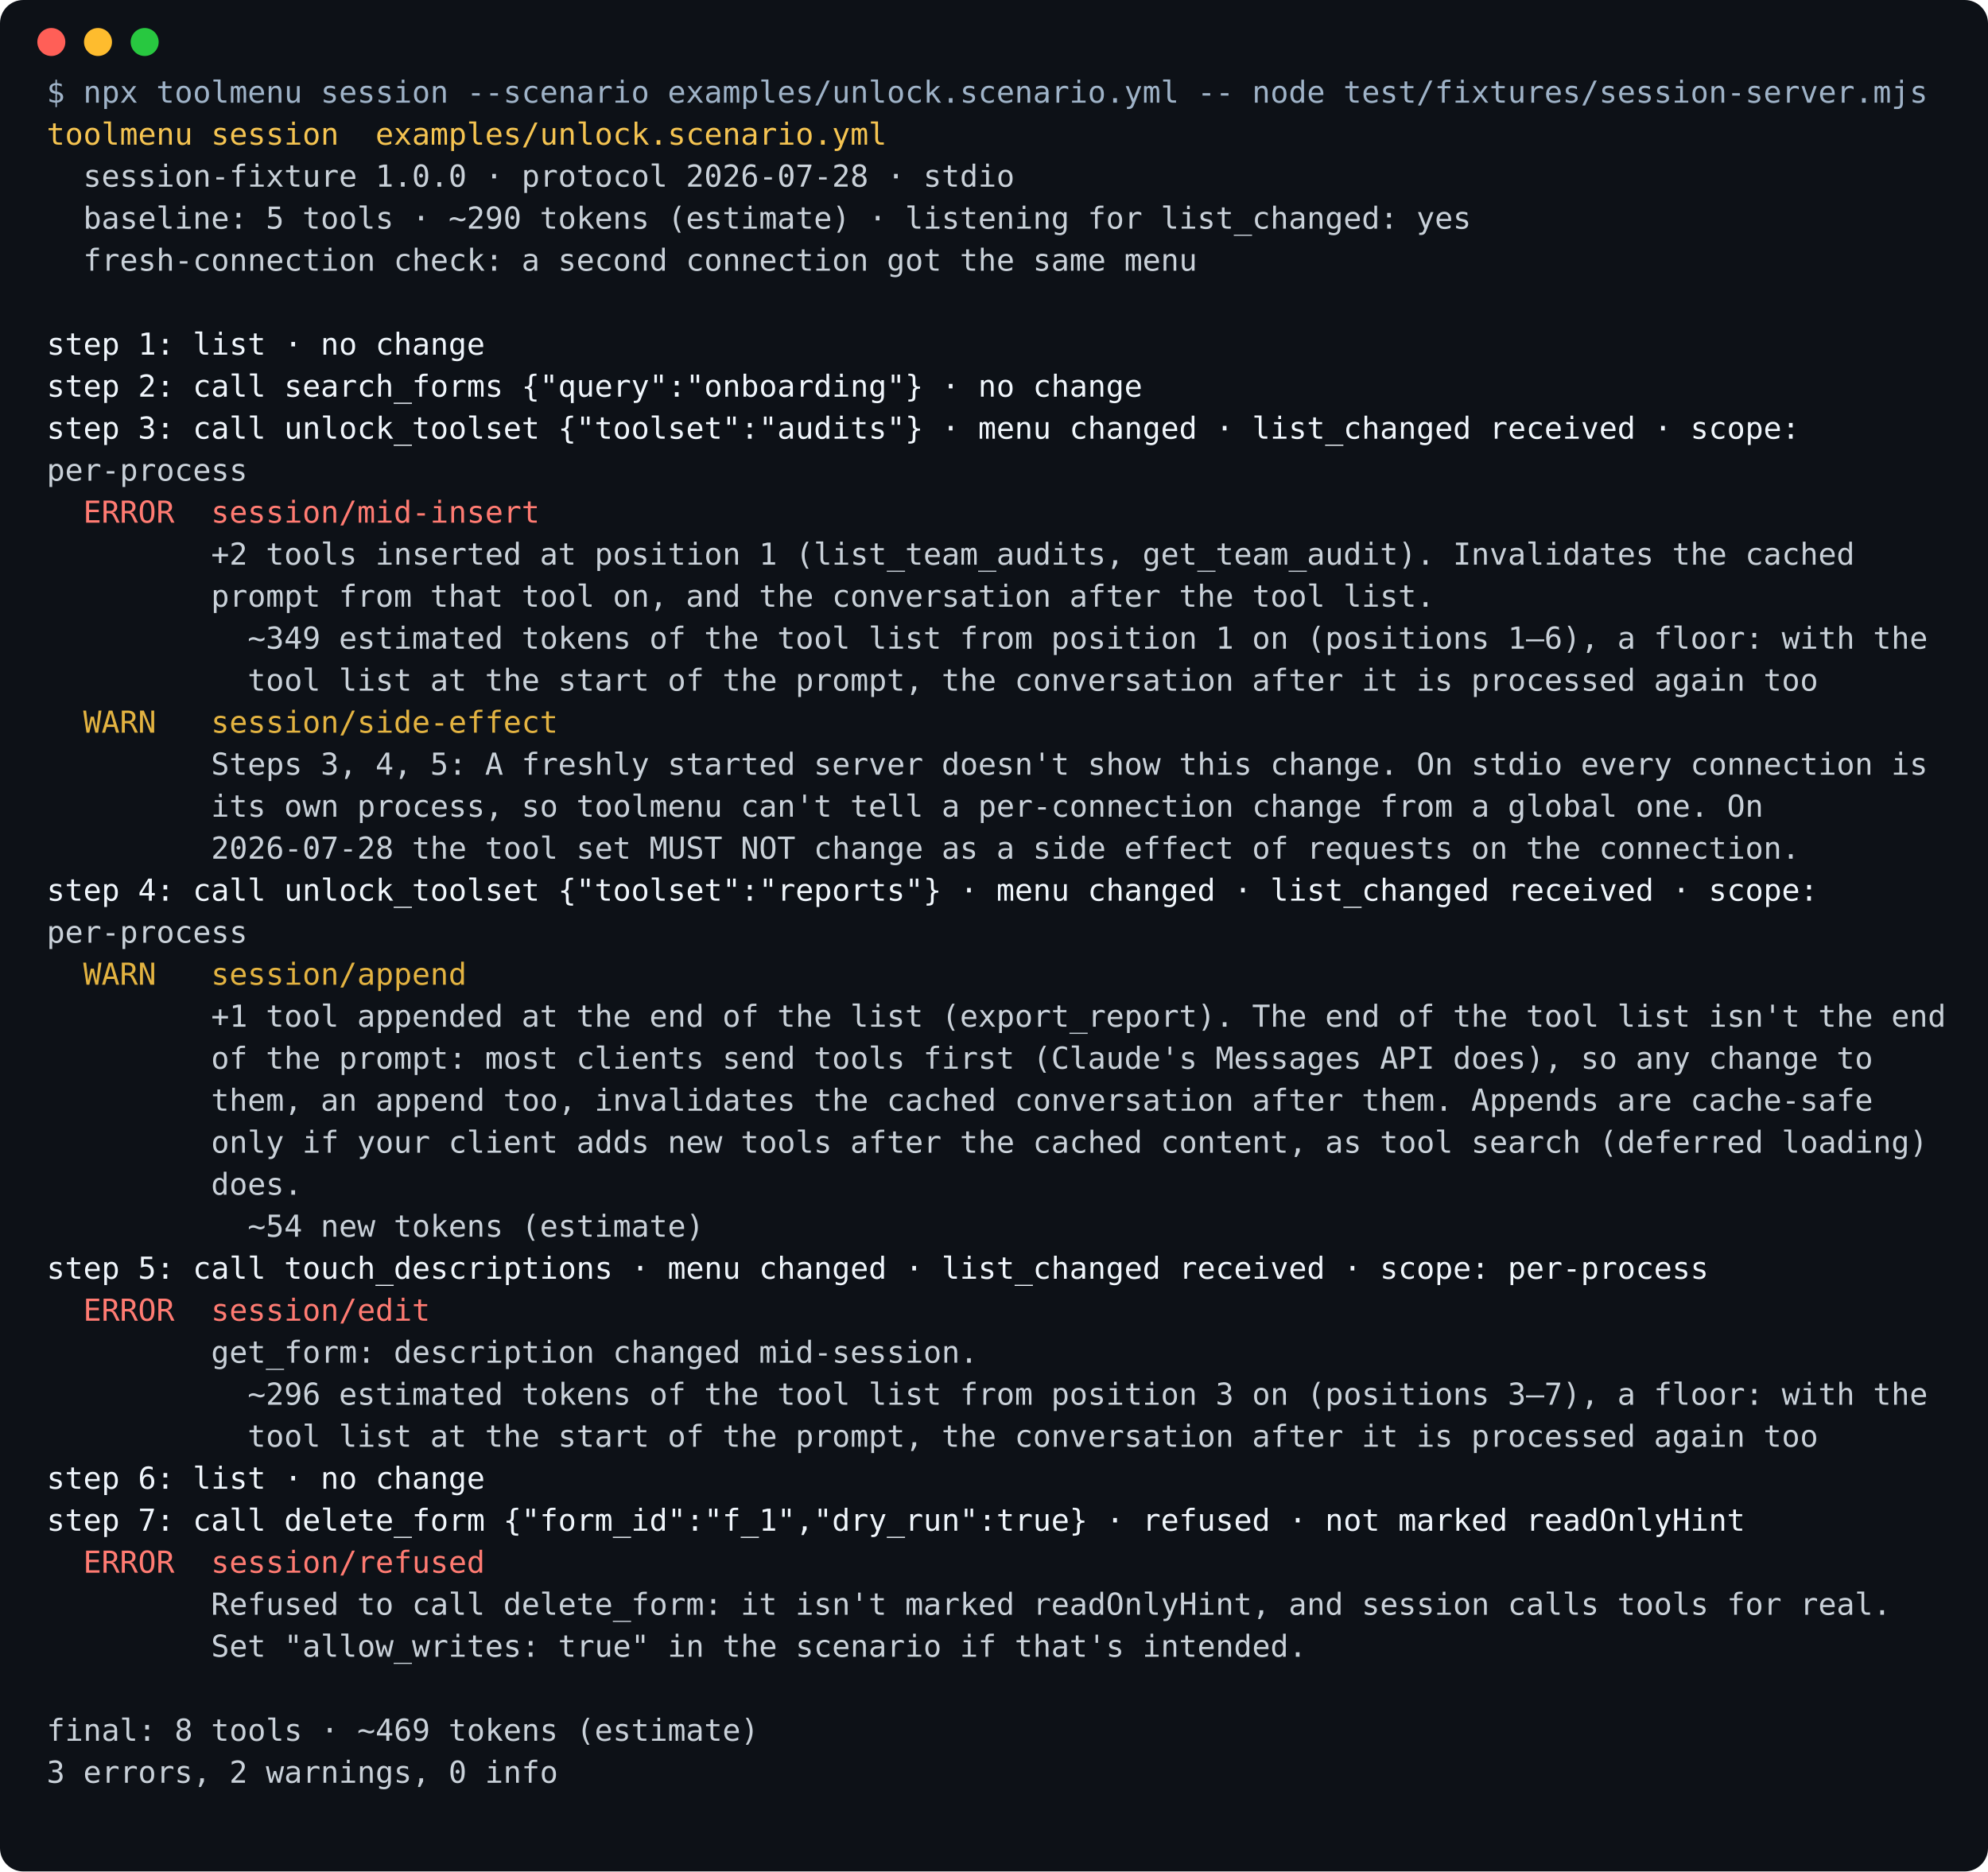
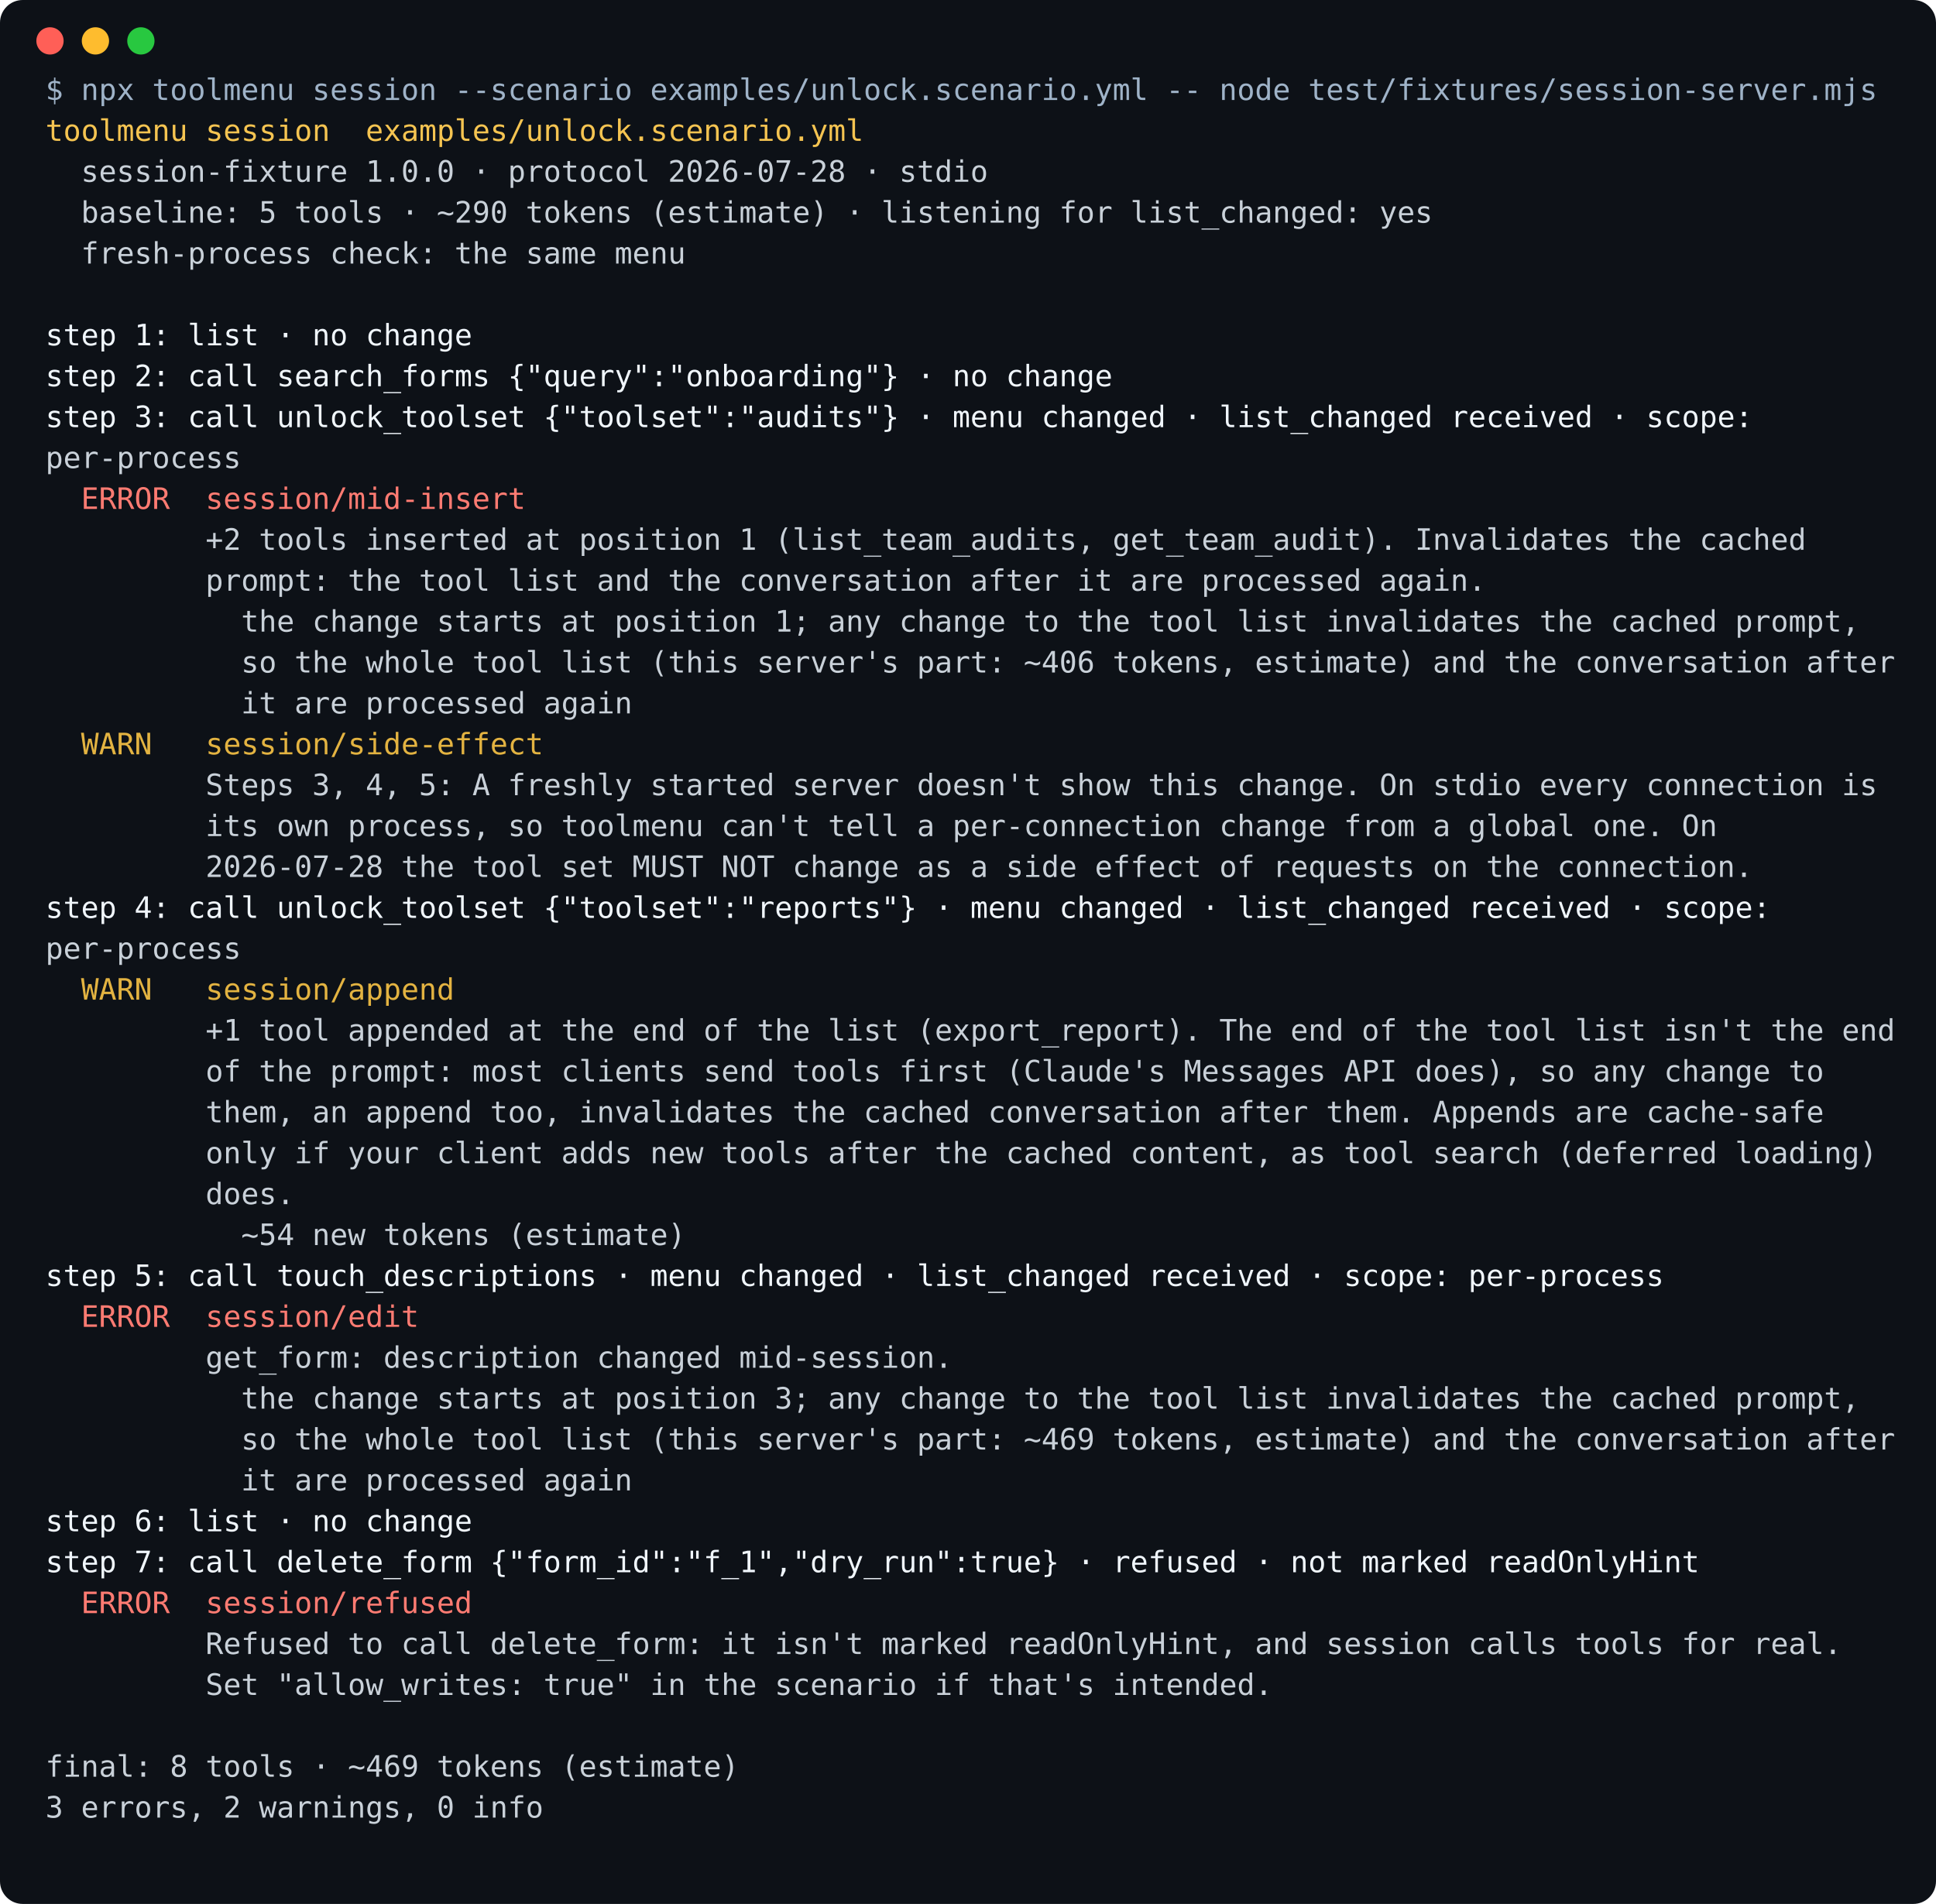
- <svg xmlns="http://www.w3.org/2000/svg" width="852" height="802" viewBox="0 0 852 802" role="img" aria-label="toolmenu session output: tools inserted mid-list, a description edited, each pinned to the step that caused it">
-   <rect width="852" height="802" rx="10" fill="#0d1117" />
+ <svg xmlns="http://www.w3.org/2000/svg" width="852" height="838" viewBox="0 0 852 838" role="img" aria-label="toolmenu session output: tools inserted mid-list, a description edited, each pinned to the step that caused it">
+   <rect width="852" height="838" rx="10" fill="#0d1117" />
  <circle cx="22" cy="18" r="6" fill="#ff5f57" />
  <circle cx="42" cy="18" r="6" fill="#febc2e" />
  <circle cx="62" cy="18" r="6" fill="#28c840" />
  <g font-family="ui-monospace, SFMono-Regular, Menlo, Consolas, monospace" font-size="13">
    <text x="20" y="44" fill="#9fb3c8" xml:space="preserve">$ npx toolmenu session --scenario examples/unlock.scenario.yml -- node test/fixtures/session-server.mjs</text>
    <text x="20" y="62" fill="#f5c451" xml:space="preserve">toolmenu session  examples/unlock.scenario.yml</text>
    <text x="20" y="80" fill="#c9d1d9" xml:space="preserve">  session-fixture 1.0.0 · protocol 2026-07-28 · stdio</text>
    <text x="20" y="98" fill="#c9d1d9" xml:space="preserve">  baseline: 5 tools · ~290 tokens (estimate) · listening for list_changed: yes</text>
-     <text x="20" y="116" fill="#c9d1d9" xml:space="preserve">  fresh-connection check: a second connection got the same menu</text>
+     <text x="20" y="116" fill="#c9d1d9" xml:space="preserve">  fresh-process check: the same menu</text>
    <text x="20" y="134" fill="#c9d1d9" xml:space="preserve" />
    <text x="20" y="152" fill="#f0f6fc" xml:space="preserve">step 1: list · no change</text>
    <text x="20" y="170" fill="#f0f6fc" xml:space="preserve">step 2: call search_forms {"query":"onboarding"} · no change</text>
    <text x="20" y="188" fill="#f0f6fc" xml:space="preserve">step 3: call unlock_toolset {"toolset":"audits"} · menu changed · list_changed received · scope:</text>
    <text x="20" y="206" fill="#c9d1d9" xml:space="preserve">per-process</text>
    <text x="20" y="224" fill="#ff7b72" xml:space="preserve">  ERROR  session/mid-insert</text>
    <text x="20" y="242" fill="#c9d1d9" xml:space="preserve">         +2 tools inserted at position 1 (list_team_audits, get_team_audit). Invalidates the cached</text>
-     <text x="20" y="260" fill="#c9d1d9" xml:space="preserve">         prompt from that tool on, and the conversation after the tool list.</text>
-     <text x="20" y="278" fill="#c9d1d9" xml:space="preserve">           ~349 estimated tokens of the tool list from position 1 on (positions 1–6), a floor: with the</text>
-     <text x="20" y="296" fill="#c9d1d9" xml:space="preserve">           tool list at the start of the prompt, the conversation after it is processed again too</text>
-     <text x="20" y="314" fill="#e3b341" xml:space="preserve">  WARN   session/side-effect</text>
-     <text x="20" y="332" fill="#c9d1d9" xml:space="preserve">         Steps 3, 4, 5: A freshly started server doesn't show this change. On stdio every connection is</text>
-     <text x="20" y="350" fill="#c9d1d9" xml:space="preserve">         its own process, so toolmenu can't tell a per-connection change from a global one. On</text>
-     <text x="20" y="368" fill="#c9d1d9" xml:space="preserve">         2026-07-28 the tool set MUST NOT change as a side effect of requests on the connection.</text>
-     <text x="20" y="386" fill="#f0f6fc" xml:space="preserve">step 4: call unlock_toolset {"toolset":"reports"} · menu changed · list_changed received · scope:</text>
-     <text x="20" y="404" fill="#c9d1d9" xml:space="preserve">per-process</text>
-     <text x="20" y="422" fill="#e3b341" xml:space="preserve">  WARN   session/append</text>
-     <text x="20" y="440" fill="#c9d1d9" xml:space="preserve">         +1 tool appended at the end of the list (export_report). The end of the tool list isn't the end</text>
-     <text x="20" y="458" fill="#c9d1d9" xml:space="preserve">         of the prompt: most clients send tools first (Claude's Messages API does), so any change to</text>
-     <text x="20" y="476" fill="#c9d1d9" xml:space="preserve">         them, an append too, invalidates the cached conversation after them. Appends are cache-safe</text>
-     <text x="20" y="494" fill="#c9d1d9" xml:space="preserve">         only if your client adds new tools after the cached content, as tool search (deferred loading)</text>
-     <text x="20" y="512" fill="#c9d1d9" xml:space="preserve">         does.</text>
-     <text x="20" y="530" fill="#c9d1d9" xml:space="preserve">           ~54 new tokens (estimate)</text>
-     <text x="20" y="548" fill="#f0f6fc" xml:space="preserve">step 5: call touch_descriptions · menu changed · list_changed received · scope: per-process</text>
-     <text x="20" y="566" fill="#ff7b72" xml:space="preserve">  ERROR  session/edit</text>
-     <text x="20" y="584" fill="#c9d1d9" xml:space="preserve">         get_form: description changed mid-session.</text>
-     <text x="20" y="602" fill="#c9d1d9" xml:space="preserve">           ~296 estimated tokens of the tool list from position 3 on (positions 3–7), a floor: with the</text>
-     <text x="20" y="620" fill="#c9d1d9" xml:space="preserve">           tool list at the start of the prompt, the conversation after it is processed again too</text>
-     <text x="20" y="638" fill="#f0f6fc" xml:space="preserve">step 6: list · no change</text>
-     <text x="20" y="656" fill="#f0f6fc" xml:space="preserve">step 7: call delete_form {"form_id":"f_1","dry_run":true} · refused · not marked readOnlyHint</text>
-     <text x="20" y="674" fill="#ff7b72" xml:space="preserve">  ERROR  session/refused</text>
-     <text x="20" y="692" fill="#c9d1d9" xml:space="preserve">         Refused to call delete_form: it isn't marked readOnlyHint, and session calls tools for real.</text>
-     <text x="20" y="710" fill="#c9d1d9" xml:space="preserve">         Set "allow_writes: true" in the scenario if that's intended.</text>
-     <text x="20" y="728" fill="#c9d1d9" xml:space="preserve" />
-     <text x="20" y="746" fill="#c9d1d9" xml:space="preserve">final: 8 tools · ~469 tokens (estimate)</text>
-     <text x="20" y="764" fill="#c9d1d9" xml:space="preserve">3 errors, 2 warnings, 0 info</text>
+     <text x="20" y="260" fill="#c9d1d9" xml:space="preserve">         prompt: the tool list and the conversation after it are processed again.</text>
+     <text x="20" y="278" fill="#c9d1d9" xml:space="preserve">           the change starts at position 1; any change to the tool list invalidates the cached prompt,</text>
+     <text x="20" y="296" fill="#c9d1d9" xml:space="preserve">           so the whole tool list (this server's part: ~406 tokens, estimate) and the conversation after</text>
+     <text x="20" y="314" fill="#c9d1d9" xml:space="preserve">           it are processed again</text>
+     <text x="20" y="332" fill="#e3b341" xml:space="preserve">  WARN   session/side-effect</text>
+     <text x="20" y="350" fill="#c9d1d9" xml:space="preserve">         Steps 3, 4, 5: A freshly started server doesn't show this change. On stdio every connection is</text>
+     <text x="20" y="368" fill="#c9d1d9" xml:space="preserve">         its own process, so toolmenu can't tell a per-connection change from a global one. On</text>
+     <text x="20" y="386" fill="#c9d1d9" xml:space="preserve">         2026-07-28 the tool set MUST NOT change as a side effect of requests on the connection.</text>
+     <text x="20" y="404" fill="#f0f6fc" xml:space="preserve">step 4: call unlock_toolset {"toolset":"reports"} · menu changed · list_changed received · scope:</text>
+     <text x="20" y="422" fill="#c9d1d9" xml:space="preserve">per-process</text>
+     <text x="20" y="440" fill="#e3b341" xml:space="preserve">  WARN   session/append</text>
+     <text x="20" y="458" fill="#c9d1d9" xml:space="preserve">         +1 tool appended at the end of the list (export_report). The end of the tool list isn't the end</text>
+     <text x="20" y="476" fill="#c9d1d9" xml:space="preserve">         of the prompt: most clients send tools first (Claude's Messages API does), so any change to</text>
+     <text x="20" y="494" fill="#c9d1d9" xml:space="preserve">         them, an append too, invalidates the cached conversation after them. Appends are cache-safe</text>
+     <text x="20" y="512" fill="#c9d1d9" xml:space="preserve">         only if your client adds new tools after the cached content, as tool search (deferred loading)</text>
+     <text x="20" y="530" fill="#c9d1d9" xml:space="preserve">         does.</text>
+     <text x="20" y="548" fill="#c9d1d9" xml:space="preserve">           ~54 new tokens (estimate)</text>
+     <text x="20" y="566" fill="#f0f6fc" xml:space="preserve">step 5: call touch_descriptions · menu changed · list_changed received · scope: per-process</text>
+     <text x="20" y="584" fill="#ff7b72" xml:space="preserve">  ERROR  session/edit</text>
+     <text x="20" y="602" fill="#c9d1d9" xml:space="preserve">         get_form: description changed mid-session.</text>
+     <text x="20" y="620" fill="#c9d1d9" xml:space="preserve">           the change starts at position 3; any change to the tool list invalidates the cached prompt,</text>
+     <text x="20" y="638" fill="#c9d1d9" xml:space="preserve">           so the whole tool list (this server's part: ~469 tokens, estimate) and the conversation after</text>
+     <text x="20" y="656" fill="#c9d1d9" xml:space="preserve">           it are processed again</text>
+     <text x="20" y="674" fill="#f0f6fc" xml:space="preserve">step 6: list · no change</text>
+     <text x="20" y="692" fill="#f0f6fc" xml:space="preserve">step 7: call delete_form {"form_id":"f_1","dry_run":true} · refused · not marked readOnlyHint</text>
+     <text x="20" y="710" fill="#ff7b72" xml:space="preserve">  ERROR  session/refused</text>
+     <text x="20" y="728" fill="#c9d1d9" xml:space="preserve">         Refused to call delete_form: it isn't marked readOnlyHint, and session calls tools for real.</text>
+     <text x="20" y="746" fill="#c9d1d9" xml:space="preserve">         Set "allow_writes: true" in the scenario if that's intended.</text>
+     <text x="20" y="764" fill="#c9d1d9" xml:space="preserve" />
+     <text x="20" y="782" fill="#c9d1d9" xml:space="preserve">final: 8 tools · ~469 tokens (estimate)</text>
+     <text x="20" y="800" fill="#c9d1d9" xml:space="preserve">3 errors, 2 warnings, 0 info</text>
  </g>
</svg>
